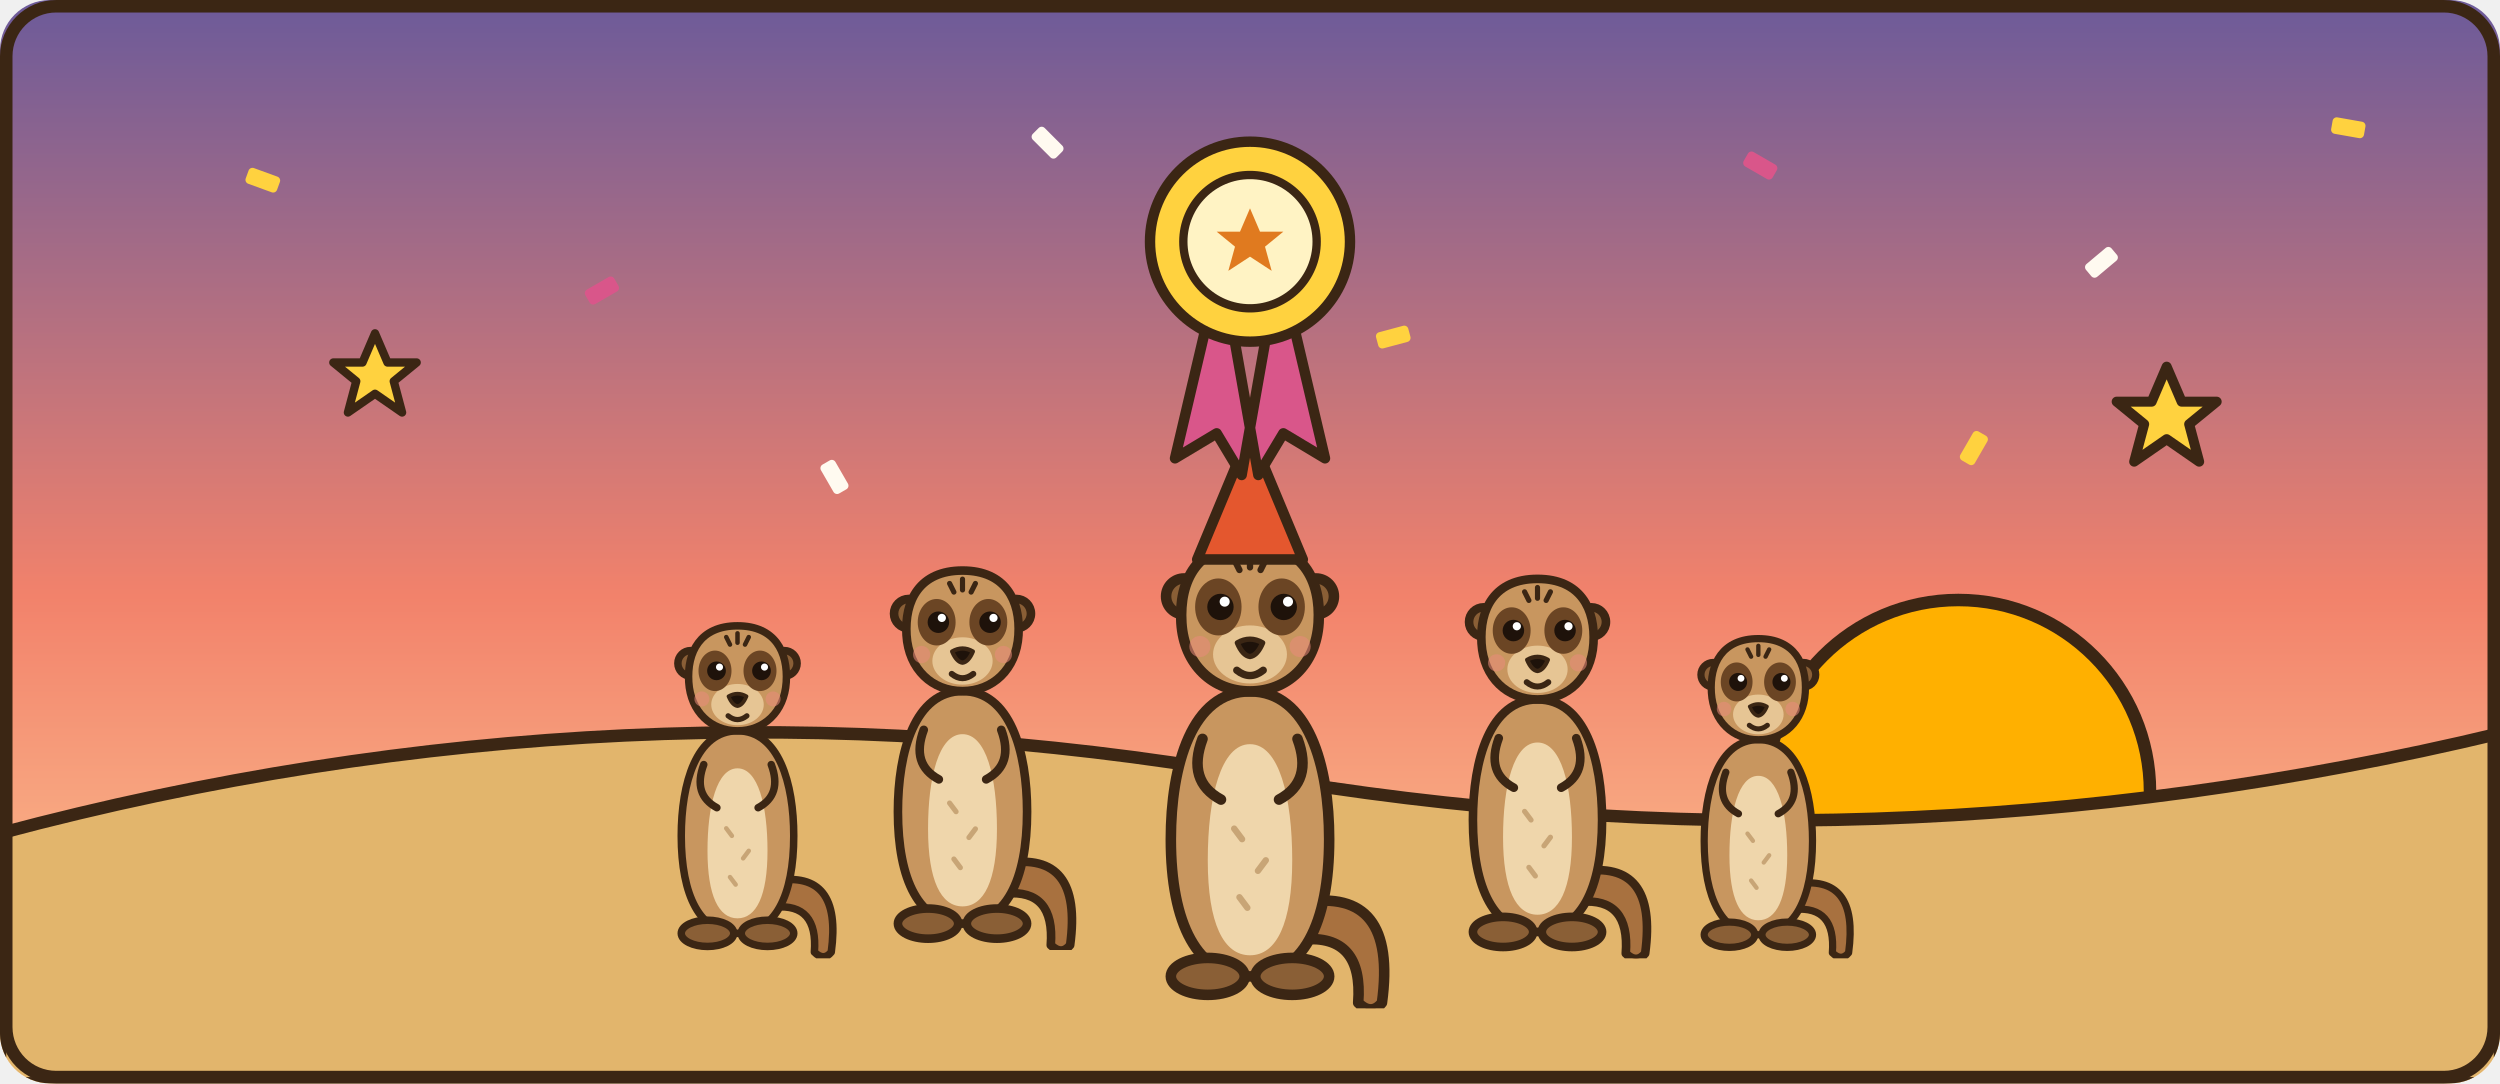
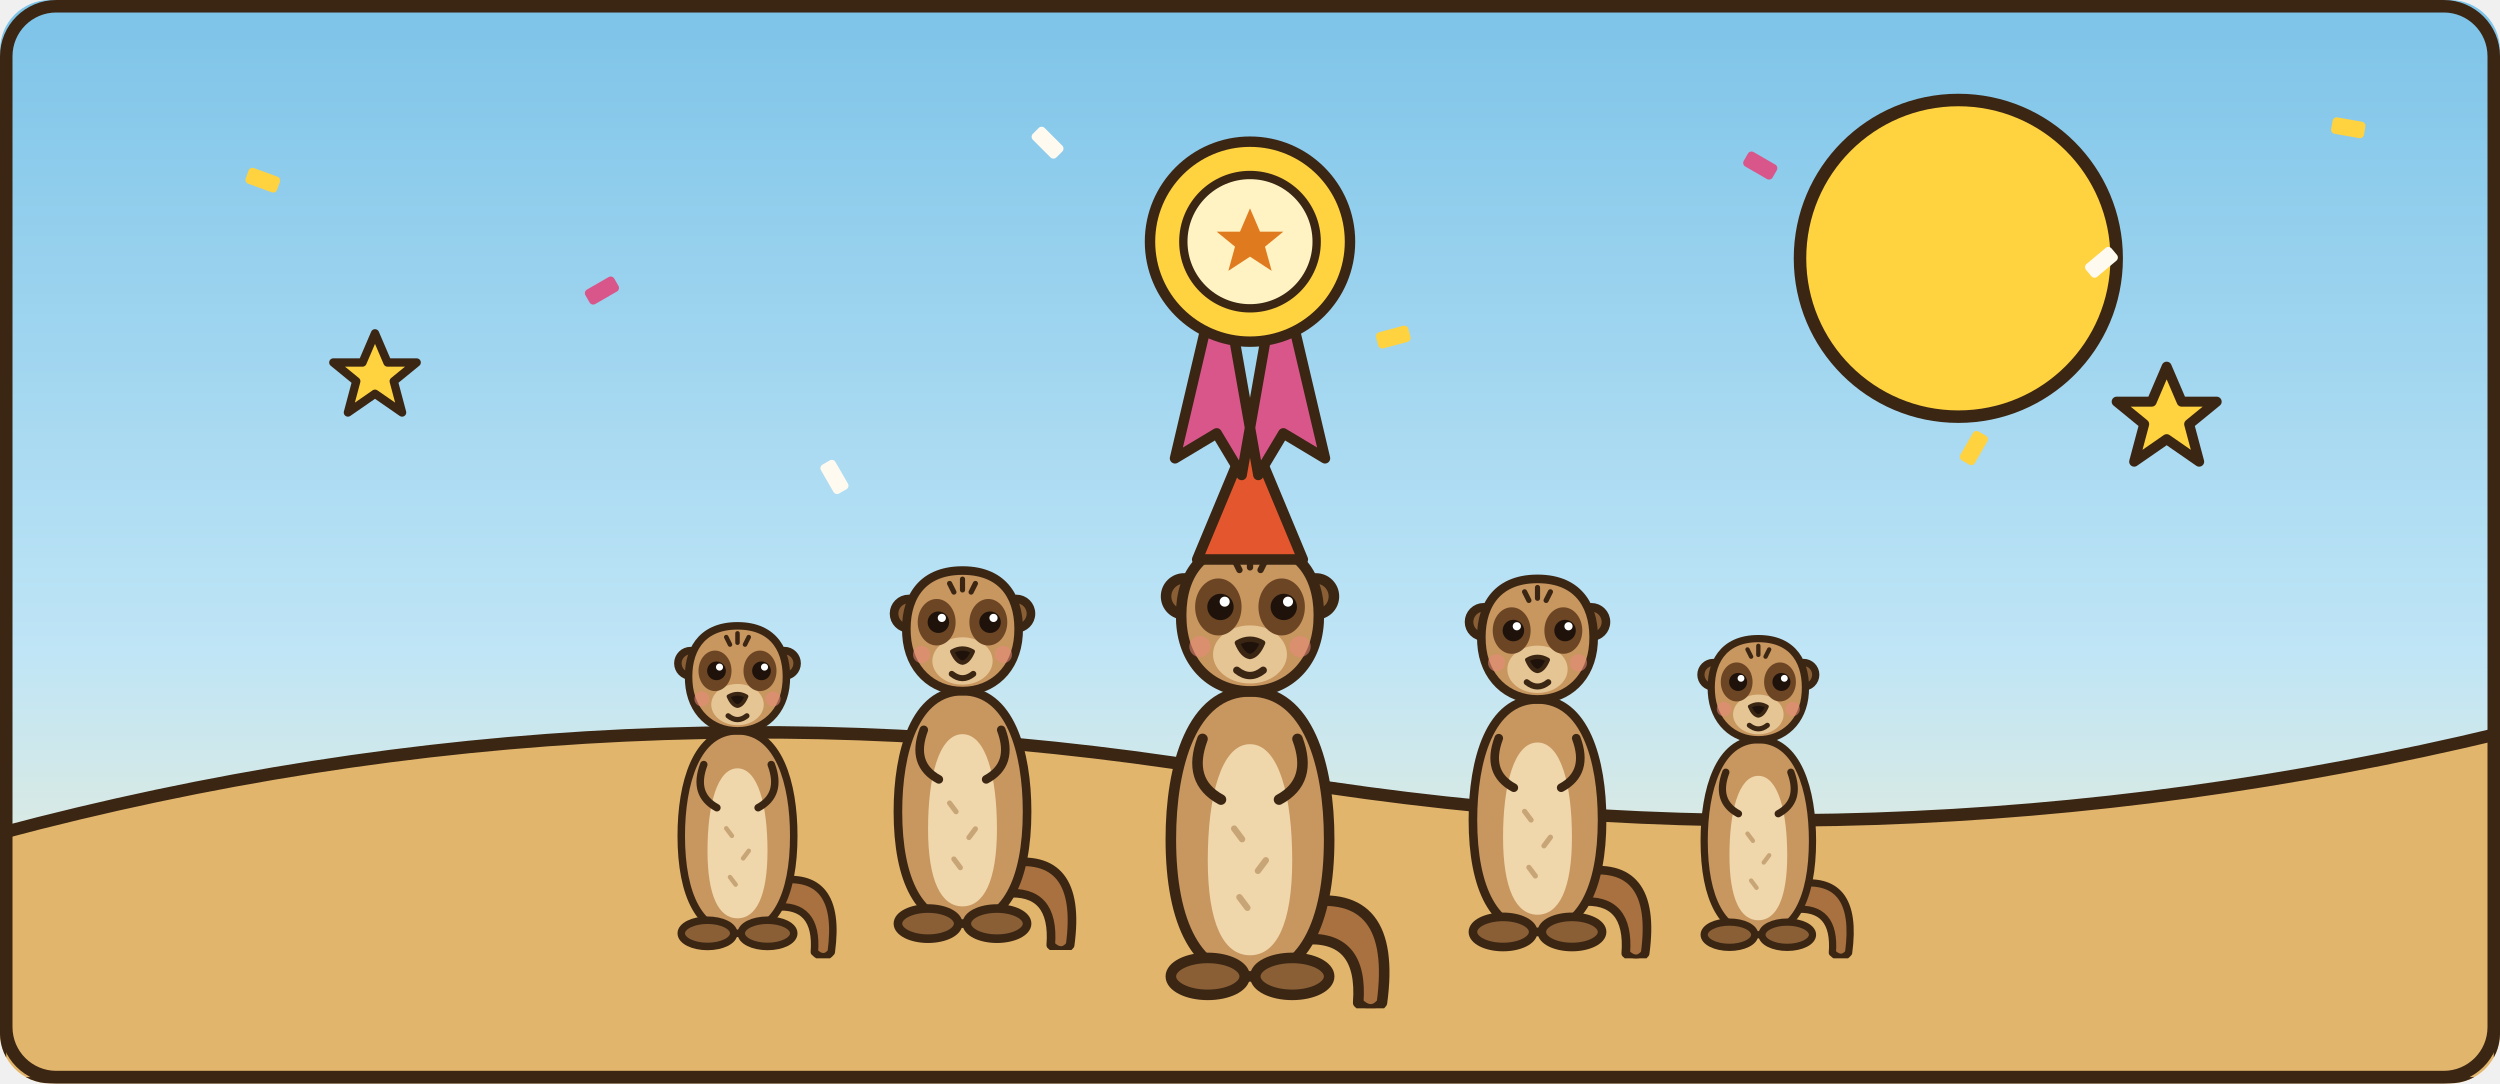
- <svg xmlns="http://www.w3.org/2000/svg" viewBox="0 0 600 260" role="img" aria-label="Erdmännchen feiern mit einer Rosette">
+ <svg xmlns="http://www.w3.org/2000/svg" viewBox="0 0 600 260" role="img" aria-label="Erdmännchen feiern am Morgen mit einer Rosette">
  <defs>
    <symbol id="mk" viewBox="0 -12 60 112">
      <g stroke="#3b2614" stroke-width="2" stroke-linejoin="round" stroke-linecap="round">
        <path d="M40 80 Q58 77 55 99 Q53 101.5 50.5 99 Q51.5 86 40 87 Z" fill="#a8713f" />
        <path d="M30 40 C19 40 15 54 15 68 C15 84 20 94 30 94 C40 94 45 84 45 68 C45 54 41 40 30 40 Z" fill="#c8965f" />
        <path d="M30 50 C24.5 50 22 60 22 72 C22 84 25 90 30 90 C35 90 38 84 38 72 C38 60 35.5 50 30 50 Z" fill="#efd6ab" stroke="none" />
        <path d="M27 66 l1.5 2 M33 72 l-1.5 2 M28 79 l1.5 2" stroke="#c8a576" stroke-width="1.2" />
        <path d="M21 49 Q18 57 24.5 60.5" fill="none" />
        <path d="M39 49 Q42 57 35.5 60.5" fill="none" />
        <ellipse cx="22" cy="94" rx="7" ry="3.5" fill="#8a5f36" />
        <ellipse cx="38" cy="94" rx="7" ry="3.5" fill="#8a5f36" />
        <circle cx="17.5" cy="22" r="3.4" fill="#8a5f36" />
        <circle cx="42.5" cy="22" r="3.4" fill="#8a5f36" />
        <path d="M30 12 C20 12 16.5 19 17 27 C17.5 35 23 40 30 40 C37 40 42.5 35 43 27 C43.5 19 40 12 30 12 Z" fill="#c8965f" />
        <path d="M27 15 l1 2 M30 14 v2.5 M33 15 l-1 2" stroke-width="1.2" />
        <ellipse cx="30" cy="33" rx="7" ry="5.5" fill="#e6c594" stroke="none" />
        <ellipse cx="24" cy="24" rx="4.4" ry="5.4" fill="#6b4524" stroke="none" />
        <ellipse cx="36" cy="24" rx="4.4" ry="5.4" fill="#6b4524" stroke="none" />
        <circle cx="24.4" cy="24" r="2.5" fill="#1e120a" stroke="none" />
        <circle cx="36.4" cy="24" r="2.5" fill="#1e120a" stroke="none" />
        <circle cx="25.2" cy="23" r=".95" fill="#fff" stroke="none" />
        <circle cx="37.2" cy="23" r=".95" fill="#fff" stroke="none" />
        <circle cx="20.5" cy="31.5" r="2" fill="#e98a7a" opacity=".55" stroke="none" />
        <circle cx="39.5" cy="31.5" r="2" fill="#e98a7a" opacity=".55" stroke="none" />
        <path d="M27.6 30.8 Q30 29.4 32.4 30.8 Q31.4 33.2 30 33.4 Q28.6 33.2 27.6 30.8 Z" fill="#1e120a" stroke-width="1" />
        <path d="M27.5 36 Q30 38 32.5 36" fill="none" stroke-width="1.4" />
      </g>
    </symbol>
    <symbol id="mkhat" viewBox="0 -12 60 112">
      <g stroke="#3b2614" stroke-width="2" stroke-linejoin="round" stroke-linecap="round">
        <path d="M40 80 Q58 77 55 99 Q53 101.5 50.5 99 Q51.5 86 40 87 Z" fill="#a8713f" />
        <path d="M30 40 C19 40 15 54 15 68 C15 84 20 94 30 94 C40 94 45 84 45 68 C45 54 41 40 30 40 Z" fill="#c8965f" />
        <path d="M30 50 C24.5 50 22 60 22 72 C22 84 25 90 30 90 C35 90 38 84 38 72 C38 60 35.5 50 30 50 Z" fill="#efd6ab" stroke="none" />
        <path d="M27 66 l1.5 2 M33 72 l-1.5 2 M28 79 l1.5 2" stroke="#c8a576" stroke-width="1.2" />
        <path d="M21 49 Q18 57 24.5 60.5" fill="none" />
        <path d="M39 49 Q42 57 35.5 60.5" fill="none" />
        <ellipse cx="22" cy="94" rx="7" ry="3.5" fill="#8a5f36" />
        <ellipse cx="38" cy="94" rx="7" ry="3.5" fill="#8a5f36" />
        <circle cx="17.5" cy="22" r="3.4" fill="#8a5f36" />
        <circle cx="42.5" cy="22" r="3.4" fill="#8a5f36" />
        <path d="M30 12 C20 12 16.5 19 17 27 C17.5 35 23 40 30 40 C37 40 42.5 35 43 27 C43.5 19 40 12 30 12 Z" fill="#c8965f" />
        <path d="M27 15 l1 2 M30 14 v2.5 M33 15 l-1 2" stroke-width="1.2" />
        <ellipse cx="30" cy="33" rx="7" ry="5.5" fill="#e6c594" stroke="none" />
        <ellipse cx="24" cy="24" rx="4.4" ry="5.4" fill="#6b4524" stroke="none" />
        <ellipse cx="36" cy="24" rx="4.4" ry="5.4" fill="#6b4524" stroke="none" />
        <circle cx="24.4" cy="24" r="2.5" fill="#1e120a" stroke="none" />
        <circle cx="36.4" cy="24" r="2.5" fill="#1e120a" stroke="none" />
        <circle cx="25.2" cy="23" r=".95" fill="#fff" stroke="none" />
        <circle cx="37.2" cy="23" r=".95" fill="#fff" stroke="none" />
        <circle cx="20.5" cy="31.5" r="2" fill="#e98a7a" opacity=".55" stroke="none" />
        <circle cx="39.5" cy="31.5" r="2" fill="#e98a7a" opacity=".55" stroke="none" />
        <path d="M27.6 30.8 Q30 29.4 32.4 30.8 Q31.4 33.2 30 33.4 Q28.6 33.2 27.6 30.8 Z" fill="#1e120a" stroke-width="1" />
        <path d="M27.5 36 Q30 38 32.5 36" fill="none" stroke-width="1.4" />
      </g>
      <path d="M20 15 L30 -9 L40 15 Z" fill="#e4572e" stroke="#3b2614" stroke-width="2" stroke-linejoin="round" />
      <circle cx="30" cy="-9" r="3" fill="#ffd23f" stroke="#3b2614" stroke-width="1.5" />
    </symbol>
    <linearGradient id="s" x1="0" y1="0" x2="0" y2="1">
-       <stop offset="0" stop-color="#6b5a9a" />
-       <stop offset=".55" stop-color="#f2826b" />
-       <stop offset="1" stop-color="#ffd29a" />
+       <stop offset="0" stop-color="#7cc3e8" />
+       <stop offset=".6" stop-color="#bfe5f6" />
+       <stop offset="1" stop-color="#fff1c9" />
    </linearGradient>
    <clipPath id="c">
      <rect width="600" height="260" rx="12" />
    </clipPath>
  </defs>
  <g clip-path="url(#c)">
    <rect width="600" height="260" fill="url(#s)" />
-     <circle cx="470" cy="190" r="46" fill="#ffb000" stroke="#3b2614" stroke-width="3" />
+     <circle cx="470" cy="62" r="38" fill="#ffd23f" stroke="#3b2614" stroke-width="3" />
    <rect x="60" y="40" width="8" height="4" rx="1" fill="#ffd23f" transform="rotate(20 60 40)" />
    <rect x="140" y="70" width="8" height="4" rx="1" fill="#d9568a" transform="rotate(-30 140 70)" />
    <rect x="250" y="30" width="8" height="4" rx="1" fill="#fffaf0" transform="rotate(45 250 30)" />
    <rect x="330" y="80" width="8" height="4" rx="1" fill="#ffd23f" transform="rotate(-15 330 80)" />
    <rect x="420" y="36" width="8" height="4" rx="1" fill="#d9568a" transform="rotate(30 420 36)" />
    <rect x="500" y="64" width="8" height="4" rx="1" fill="#fffaf0" transform="rotate(-40 500 64)" />
    <rect x="560" y="28" width="8" height="4" rx="1" fill="#ffd23f" transform="rotate(10 560 28)" />
    <rect x="200" y="110" width="8" height="4" rx="1" fill="#fffaf0" transform="rotate(60 200 110)" />
    <rect x="470" y="110" width="8" height="4" rx="1" fill="#ffd23f" transform="rotate(-60 470 110)" />
    <path transform="translate(90 90) scale(1)" d="M0 -10 L3 -3 L10 -3 L4.5 1.5 L6.5 9 L0 4.5 L-6.5 9 L-4.5 1.5 L-10 -3 L-3 -3 Z" fill="#ffd23f" stroke="#3b2614" stroke-width="2" stroke-linejoin="round" />
    <path transform="translate(520 100) scale(1.2)" d="M0 -10 L3 -3 L10 -3 L4.5 1.5 L6.5 9 L0 4.5 L-6.5 9 L-4.5 1.5 L-10 -3 L-3 -3 Z" fill="#ffd23f" stroke="#3b2614" stroke-width="2" stroke-linejoin="round" />
    <path transform="translate(300 50) scale(0.9)" d="M0 -10 L3 -3 L10 -3 L4.5 1.5 L6.5 9 L0 4.5 L-6.5 9 L-4.5 1.5 L-10 -3 L-3 -3 Z" fill="#ffd23f" stroke="#3b2614" stroke-width="2" stroke-linejoin="round" />
    <path d="M0 200 Q150 160 300 186 T600 176 V260 H0 Z" fill="#e2b56c" stroke="#3b2614" stroke-width="3" />
    <use href="#mk" x="150" y="128" width="54" height="102" />
    <use href="#mk" x="200" y="112" width="62" height="116" />
    <use href="#mkhat" x="262" y="100" width="76" height="142" />
    <use href="#mk" x="338" y="114" width="62" height="116" />
    <use href="#mk" x="396" y="132" width="52" height="98" />
    <g transform="translate(300 58)">
      <path d="M-10 18 L-18 52 L-8 46 L-2 56 L4 22 Z M10 18 L18 52 L8 46 L2 56 L-4 22 Z" fill="#d9568a" stroke="#3b2614" stroke-width="2.5" stroke-linejoin="round" />
      <circle r="24" fill="#ffd23f" stroke="#3b2614" stroke-width="2.5" />
      <circle r="16" fill="#fff3c4" stroke="#3b2614" stroke-width="2" />
      <path d="M0 -8 L2.4 -2.4 L8 -2.4 L3.6 1.2 L5.2 7 L0 3.6 L-5.2 7 L-3.6 1.2 L-8 -2.4 L-2.4 -2.4 Z" fill="#e07a1f" />
    </g>
  </g>
  <rect x="1.5" y="1.5" width="597" height="257" rx="12" fill="none" stroke="#3b2614" stroke-width="3" />
</svg>
